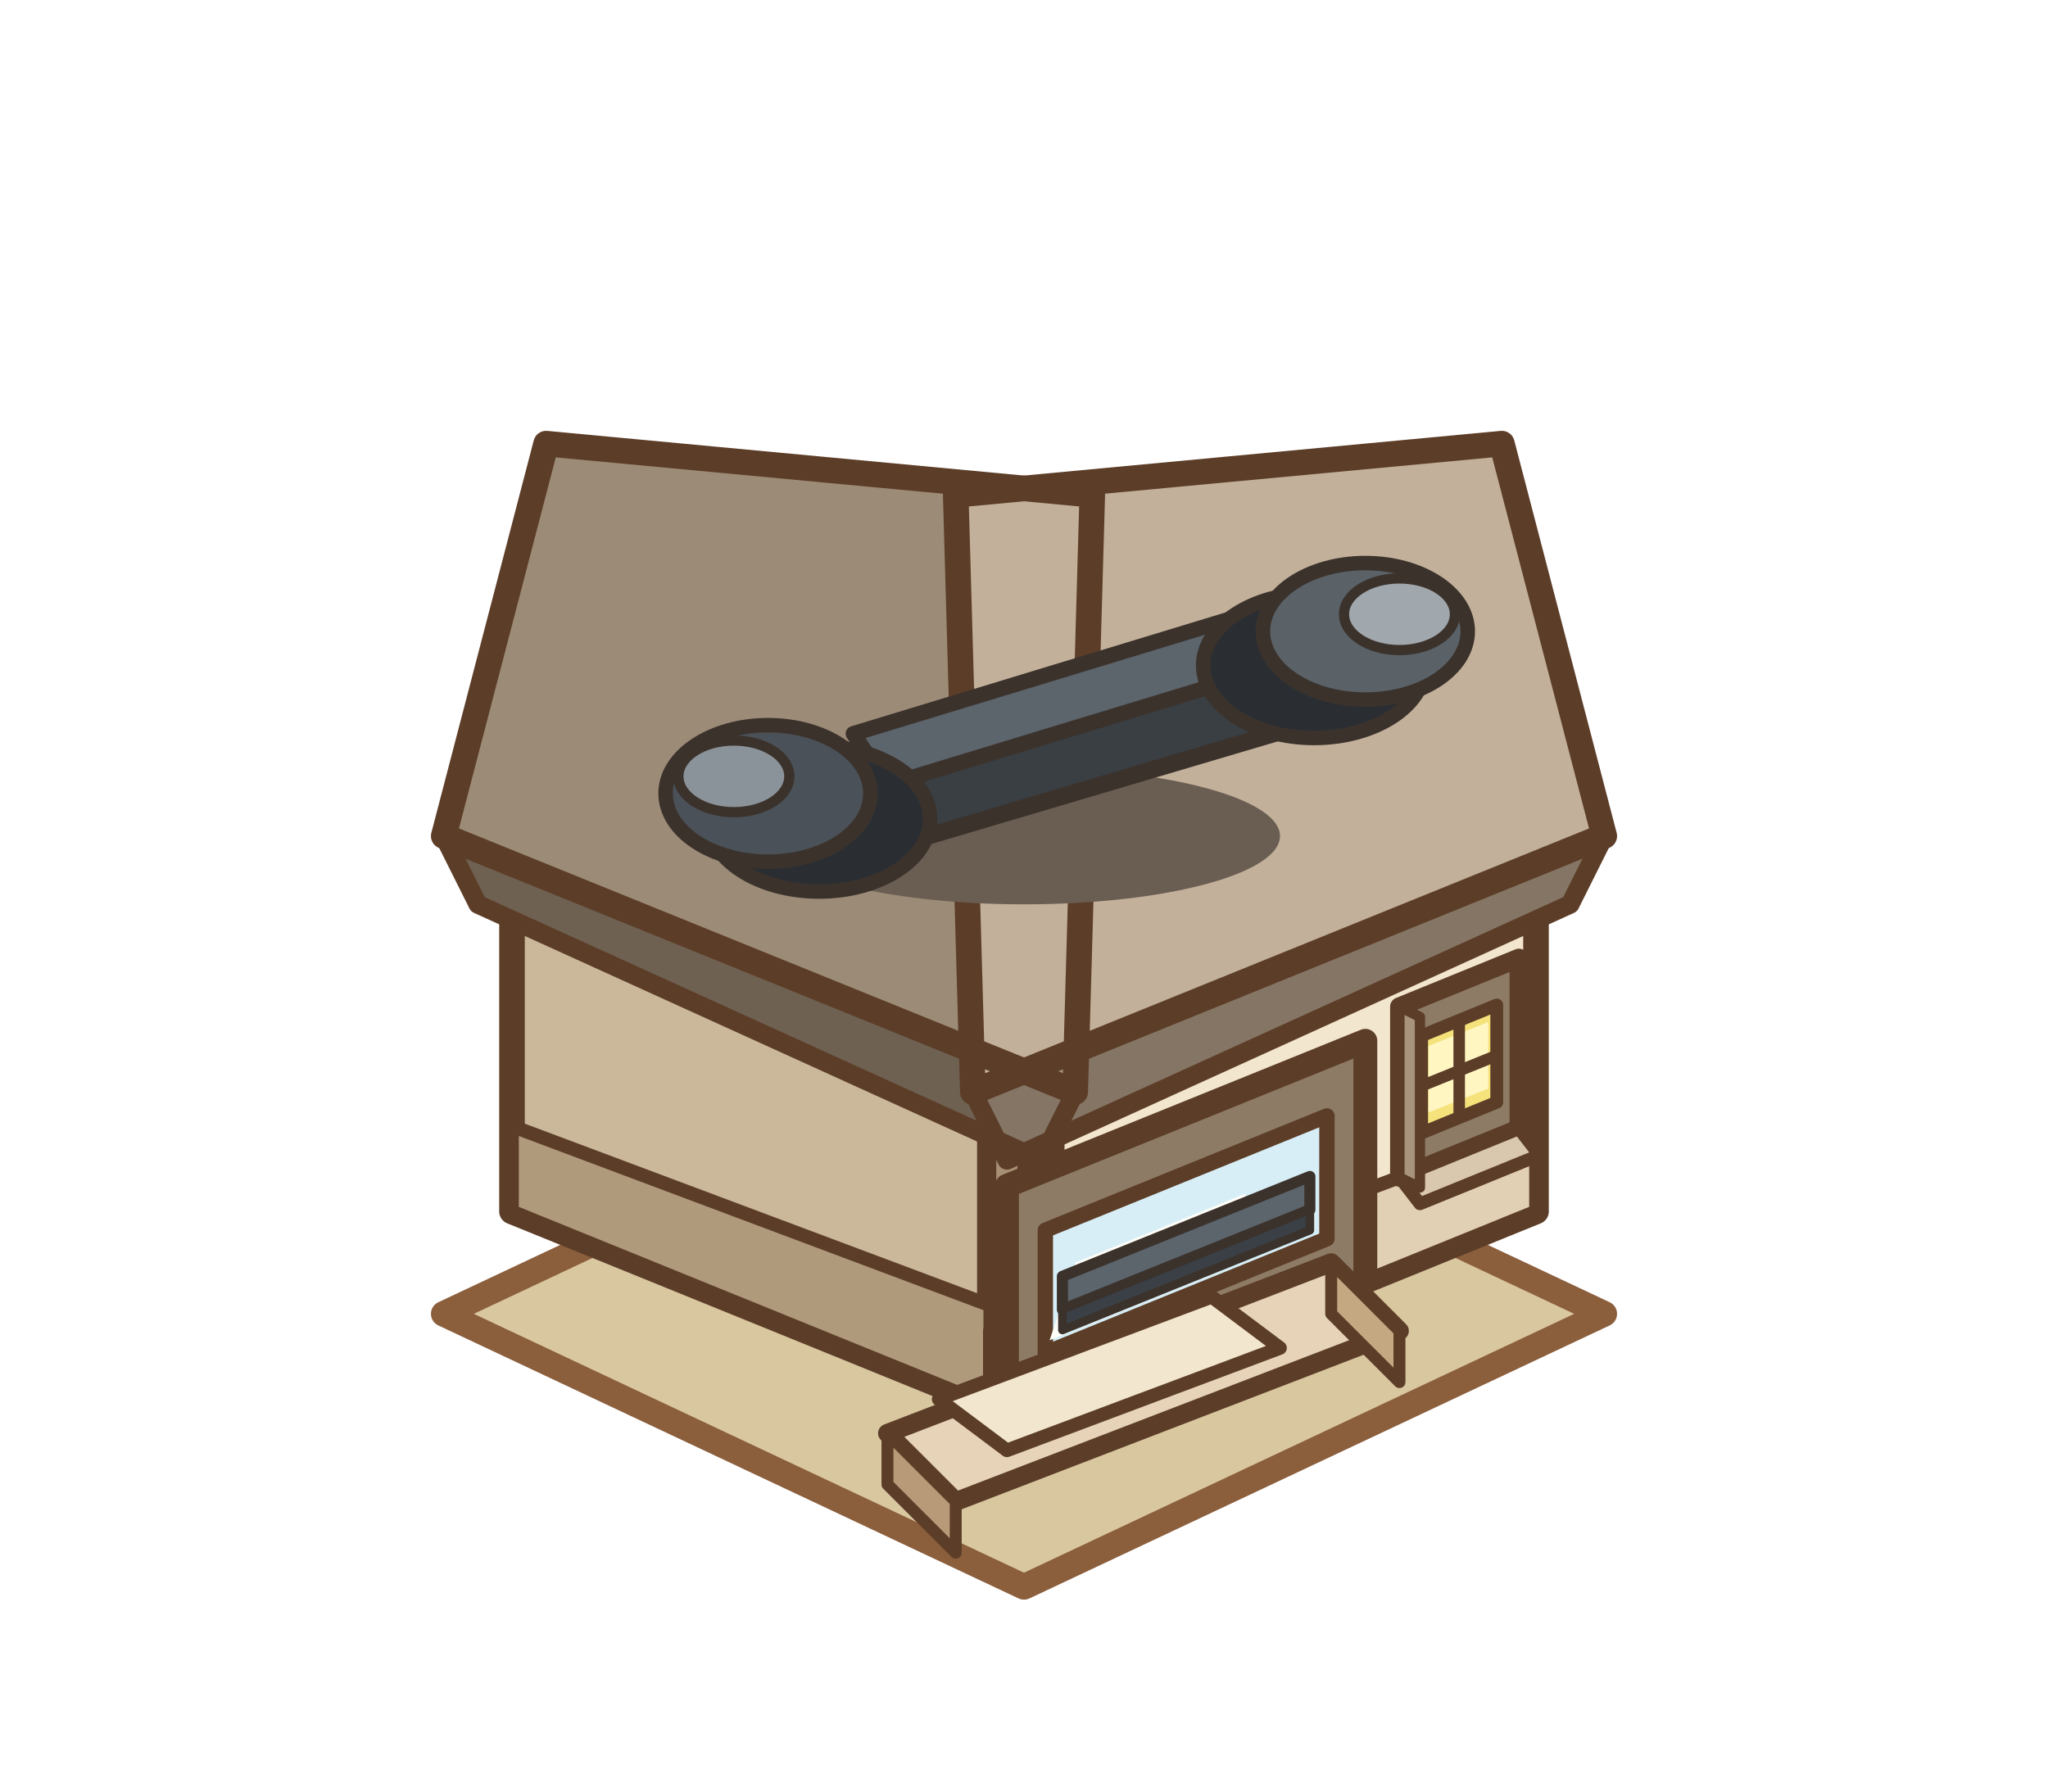
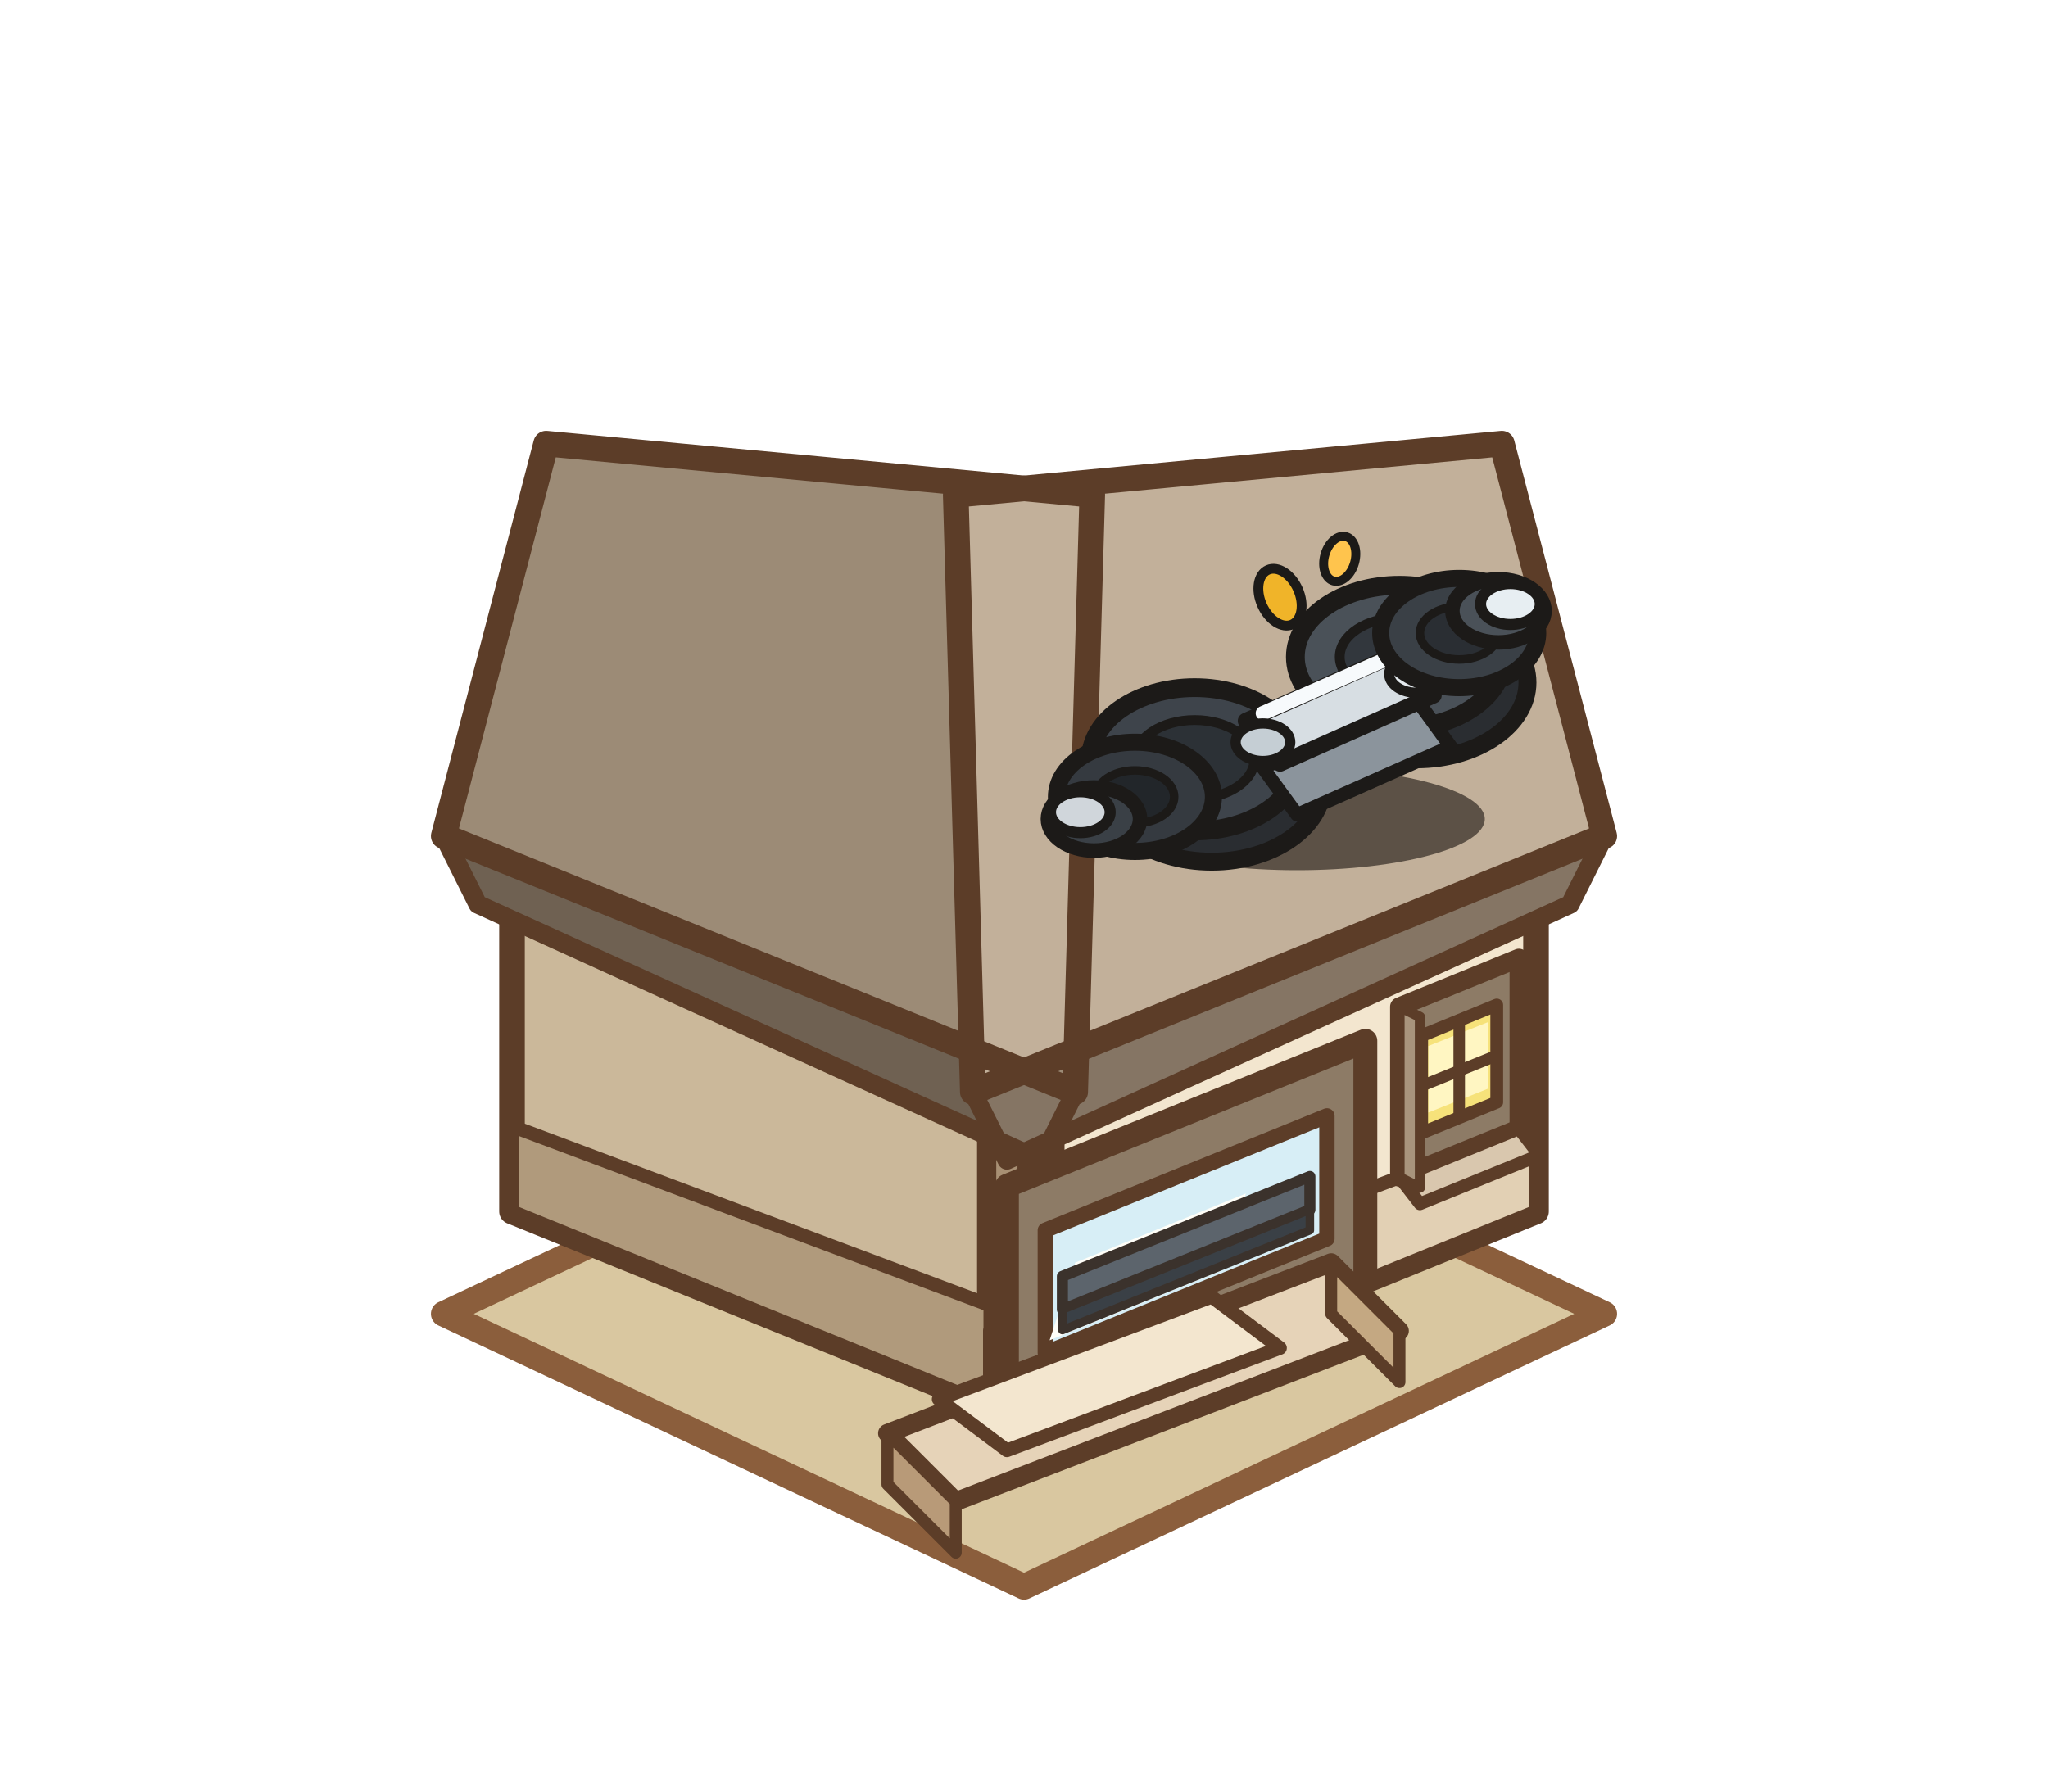
<svg xmlns="http://www.w3.org/2000/svg" viewBox="0 0 240 210" fill="none">
  <polygon points="120,186 188,154 120,122 52,154" fill="#d9c7a0" stroke="#8b5e3c" stroke-width="3" stroke-linejoin="round" />
  <polygon points="124,168 60,142 60,92 124,116" fill="#cbb89a" stroke="#5c3d28" stroke-width="3" stroke-linejoin="round" />
  <polygon points="116,168 180,142 180,92 116,116" fill="#f3e6cf" stroke="#5c3d28" stroke-width="3" stroke-linejoin="round" />
  <polygon points="124,168 60,142 60,132 124,156" fill="#b09a7c" stroke="#5c3d28" stroke-width="1.6" stroke-linejoin="round" />
  <polygon points="116,168 180,142 180,132 116,156" fill="#e2d0b4" stroke="#5c3d28" stroke-width="1.6" stroke-linejoin="round" />
  <polygon points="116,168 120,170 120,114 116,112" fill="#a89074" stroke="#5c3d28" stroke-width="1.5" stroke-linejoin="round" />
  <polygon points="120,170 124,168 124,112 120,114" fill="#c4b094" stroke="#5c3d28" stroke-width="1.5" stroke-linejoin="round" />
  <polygon points="164,118 178,112.3 178,132.3 164,138" fill="#8d7b66" stroke="#5c3d28" stroke-width="2.2" stroke-linejoin="round" />
  <polygon points="166.6,121.4 175.4,117.8 175.4,129.2 166.6,132.8" fill="#f6e27a" stroke="#5c3d28" stroke-width="1.5" stroke-linejoin="round" />
  <path class="lamp" d="M167.4,122.6 L174.4,119.8 L174.4,127.6 L167.4,130.4 Z" fill="#fff6c2" />
  <path d="M171,119.6 L171,131" stroke="#5c3d28" stroke-width="1.35" stroke-linecap="round" />
  <path d="M166.8,127.2 L175.2,123.8" stroke="#5c3d28" stroke-width="1.35" stroke-linecap="round" />
  <polygon points="164,138 178,132.3 180.4,135.4 166.4,141.1" fill="#d9c7ae" stroke="#5c3d28" stroke-width="1.5" stroke-linejoin="round" />
  <polygon points="164,118 166.4,119.2 166.4,139.2 164,138" fill="#a8947c" stroke="#5c3d28" stroke-width="1.2" stroke-linejoin="round" />
  <polygon points="118,139 160,122 160,150 118,167" fill="#8d7b66" stroke="#5c3d28" stroke-width="2.8" stroke-linejoin="round" />
  <polygon points="122.5,144.2 155.5,130.8 155.5,145.2 122.5,158.6" fill="#d7eef6" stroke="#5c3d28" stroke-width="1.8" stroke-linejoin="round" />
  <path class="glint" d="M126,148 L146,139.9 L143,149 L123,157.1 Z" fill="#fffef8" />
  <polygon points="124.5,149.6 153.5,137.9 153.5,141.8 124.5,153.5" fill="#5c646c" stroke="#3b322c" stroke-width="1.3" stroke-linejoin="round" />
  <polygon points="124.5,153.5 153.5,141.8 153.5,144.2 124.5,155.9" fill="#3a4046" stroke="#3b322c" stroke-width="1" stroke-linejoin="round" />
  <polygon points="112,176 164,156 156,148 104,168" fill="#e6d3b8" stroke="#5c3d28" stroke-width="2.2" stroke-linejoin="round" />
  <polygon points="104,168 112,176 112,182 104,174" fill="#b89a78" stroke="#5c3d28" stroke-width="1.4" stroke-linejoin="round" />
  <polygon points="164,156 156,148 156,154 164,162" fill="#c4a882" stroke="#5c3d28" stroke-width="1.4" stroke-linejoin="round" />
  <polygon points="118,170 150,158 142,152 110,164" fill="#f3e6cf" stroke="#5c3d28" stroke-width="1.6" stroke-linejoin="round" />
  <path d="M52,98 L126,128 L122,136 L56,106 Z" fill="#6f6152" />
  <path d="M188,98 L114,128 L118,136 L184,106 Z" fill="#857564" />
  <path d="M52,98 L126,128 L128,58 L64,52 Z" fill="#9c8b76" />
  <path d="M188,98 L114,128 L112,58 L176,52 Z" fill="#c2b09a" />
  <path d="M52,98 L126,128 L128,58 L64,52 Z" fill="none" stroke="#5c3d28" stroke-width="3" stroke-linejoin="round" />
  <path d="M188,98 L114,128 L112,58 L176,52 Z" fill="none" stroke="#5c3d28" stroke-width="3" stroke-linejoin="round" />
  <path d="M52,98 L126,128 L122,136 L56,106 Z" fill="none" stroke="#5c3d28" stroke-width="2.2" stroke-linejoin="round" />
  <path d="M188,98 L114,128 L118,136 L184,106 Z" fill="none" stroke="#5c3d28" stroke-width="2.2" stroke-linejoin="round" />
-   <ellipse cx="120" cy="98" rx="30" ry="8" fill="#6a5e52" />
+   <ellipse cx="152" cy="96" rx="22" ry="6" fill="#5c5146" />
  <g class="bell">
-     <polygon points="96,92 150,76 156,84 102,100" fill="#3a3f44" stroke="#3b322c" stroke-width="2" stroke-linejoin="round" />
-     <polygon points="100,86 146,72 150,78 104,92" fill="#5c646c" stroke="#3b322c" stroke-width="1.8" stroke-linejoin="round" />
-     <ellipse cx="96" cy="96" rx="13" ry="8.5" fill="#2a2e32" stroke="#3b322c" stroke-width="1.7" />
-     <ellipse cx="90" cy="93" rx="12" ry="8" fill="#4a5158" stroke="#3b322c" stroke-width="1.7" />
-     <ellipse cx="86" cy="91" rx="6.5" ry="4.2" fill="#8b939a" stroke="#3b322c" stroke-width="1.2" />
-     <ellipse cx="154" cy="78" rx="13" ry="8.5" fill="#2a2e32" stroke="#3b322c" stroke-width="1.7" />
-     <ellipse cx="160" cy="74" rx="12" ry="8" fill="#5a6268" stroke="#3b322c" stroke-width="1.7" />
-     <ellipse cx="164" cy="72" rx="6.5" ry="4.2" fill="#a0a7ad" stroke="#3b322c" stroke-width="1.2" />
+     <ellipse cx="142" cy="92" rx="13" ry="9" fill="#2a2d31" stroke="#1c1a18" stroke-width="2.1" />
+     <ellipse cx="140" cy="89" rx="12.2" ry="8.4" fill="#3e444b" stroke="#1c1a18" stroke-width="2.2" />
+     <ellipse cx="140" cy="89" rx="7" ry="4.6" fill="#2c3136" stroke="#1c1a18" stroke-width="1.15" />
+     <ellipse cx="166" cy="80" rx="13" ry="9" fill="#2a2d31" stroke="#1c1a18" stroke-width="2.1" />
+     <ellipse cx="164" cy="77" rx="12.2" ry="8.4" fill="#4a5158" stroke="#1c1a18" stroke-width="2.2" />
+     <ellipse cx="164" cy="77" rx="7" ry="4.6" fill="#32373d" stroke="#1c1a18" stroke-width="1.15" />
+     <polygon points="148,90 166,82 170,87.5 152,95.5" fill="#8b949c" stroke="#1c1a18" stroke-width="1.6" stroke-linejoin="round" />
+     <polygon points="146,84.5 164,76.5 168,81.5 150,89.5" fill="#d7dee3" stroke="#1c1a18" stroke-width="1.9" stroke-linejoin="round" />
+     <path d="M148,83.6 L163,77" stroke="#f7fafc" stroke-width="1.7" stroke-linecap="round" />
+     <ellipse cx="148" cy="87" rx="3.2" ry="2.2" fill="#c5ced4" stroke="#1c1a18" stroke-width="1.2" />
+     <ellipse cx="166" cy="79" rx="3.2" ry="2.2" fill="#e4eaee" stroke="#1c1a18" stroke-width="1.2" />
+     <ellipse cx="133" cy="93.4" rx="9.2" ry="6.4" fill="#353a40" stroke="#1c1a18" stroke-width="2" />
+     <ellipse cx="133" cy="93.4" rx="4.6" ry="3.1" fill="#22262a" stroke="#1c1a18" stroke-width="1" />
+     <ellipse cx="171" cy="74.2" rx="9.2" ry="6.4" fill="#3a4046" stroke="#1c1a18" stroke-width="2" />
+     <ellipse cx="171" cy="74.2" rx="4.6" ry="3.1" fill="#2a2e33" stroke="#1c1a18" stroke-width="1" />
+     <ellipse cx="128.2" cy="96" rx="5.4" ry="3.7" fill="#3a4046" stroke="#1c1a18" stroke-width="1.7" />
+     <ellipse cx="126.6" cy="95.2" rx="3.5" ry="2.4" fill="#d0d6db" stroke="#1c1a18" stroke-width="1.3" />
+     <ellipse cx="175.6" cy="71.6" rx="5.4" ry="3.7" fill="#4a5158" stroke="#1c1a18" stroke-width="1.7" />
+     <ellipse cx="177" cy="70.8" rx="3.5" ry="2.4" fill="#e7eef2" stroke="#1c1a18" stroke-width="1.3" />
+     <ellipse cx="150" cy="70" rx="2.3" ry="3.5" fill="#f0b429" stroke="#1c1a18" stroke-width="1.15" transform="rotate(-24 150 70)" />
+     <ellipse cx="157" cy="65.5" rx="1.8" ry="2.7" fill="#ffc44d" stroke="#1c1a18" stroke-width="1.05" transform="rotate(16 157 65.5)" />
  </g>
</svg>
